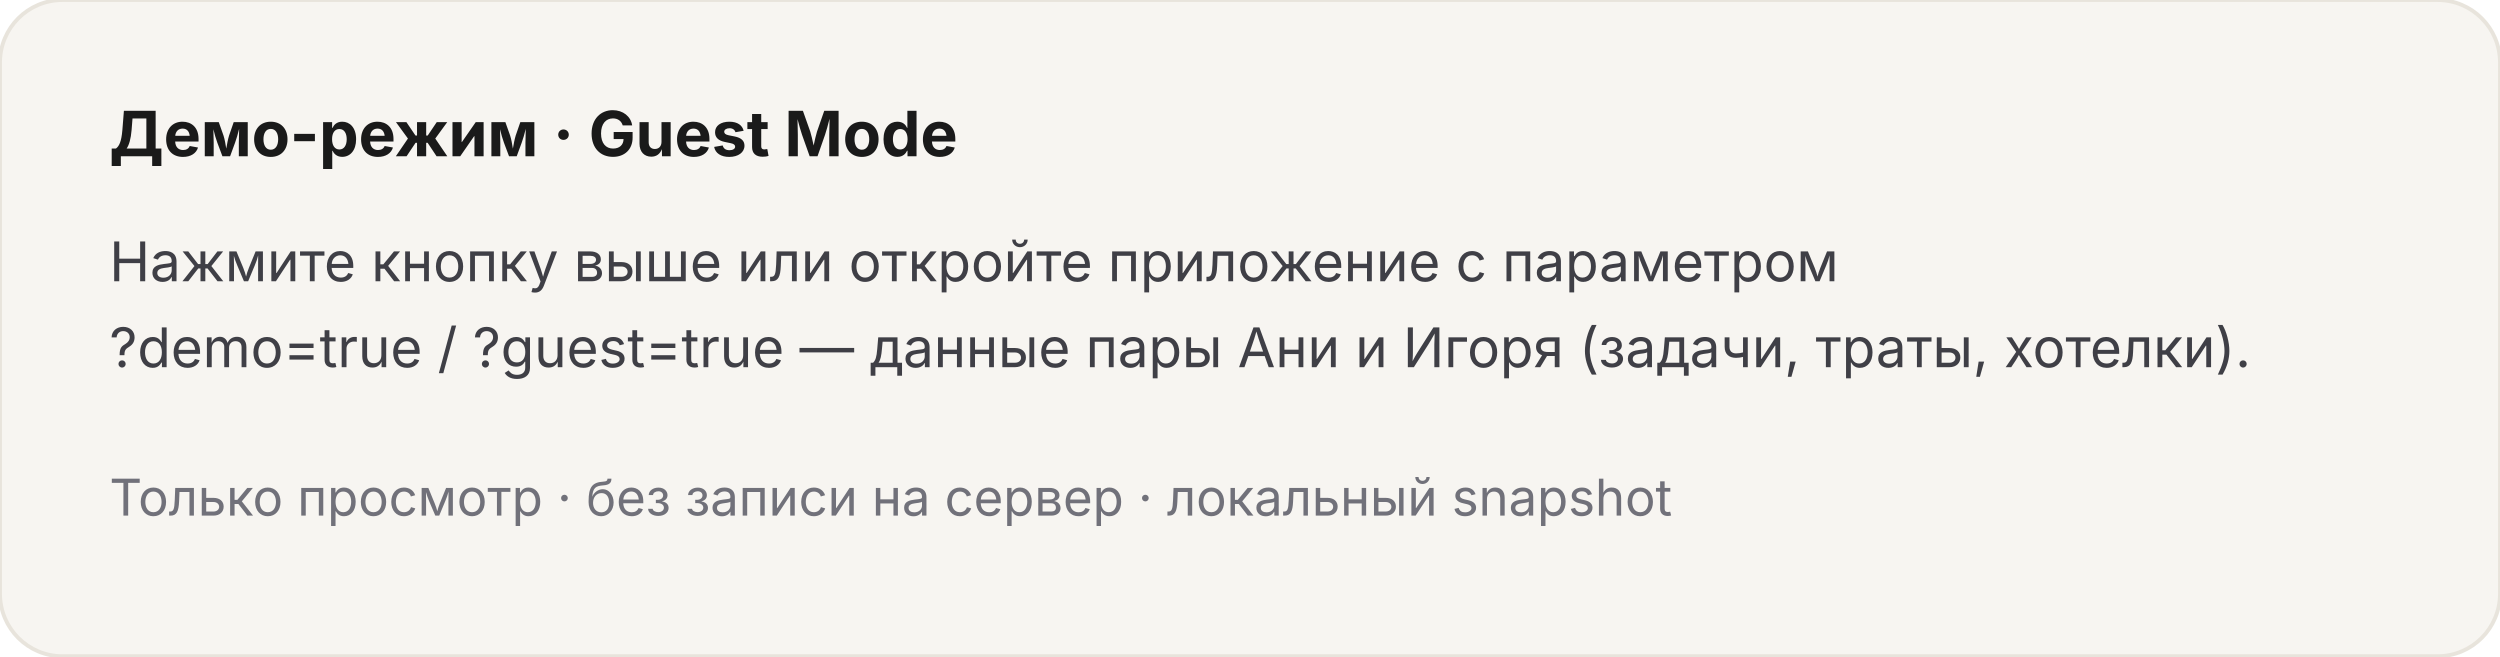
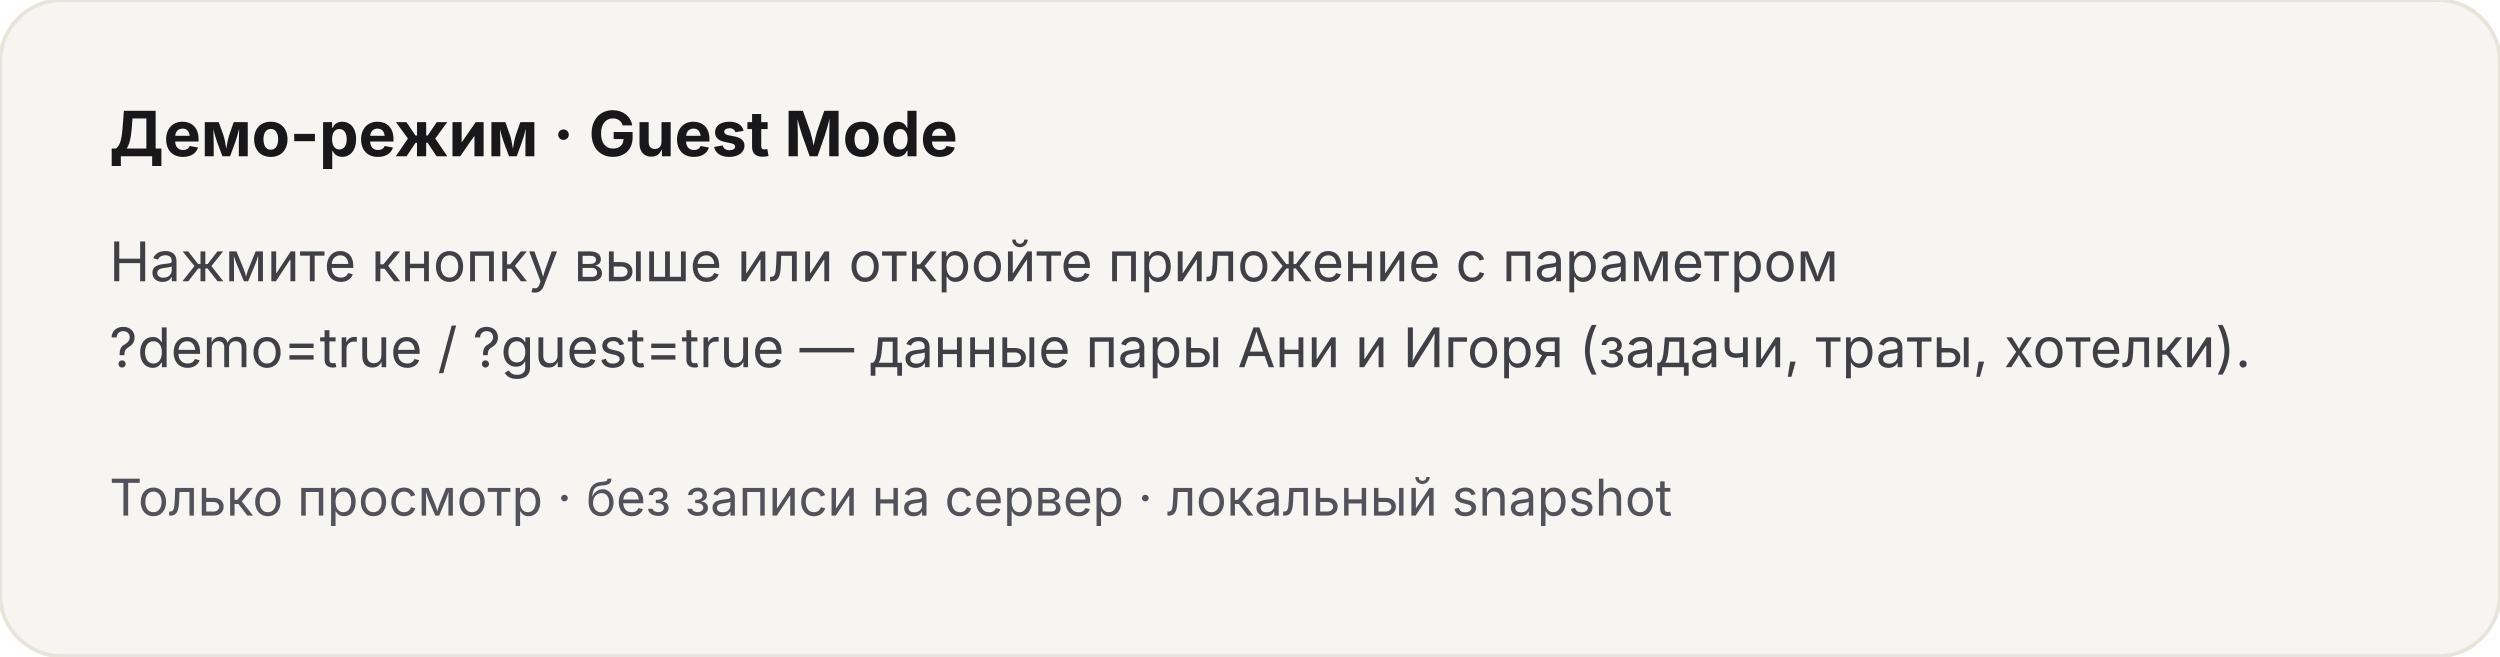
<svg xmlns="http://www.w3.org/2000/svg" width="640" height="168" viewBox="0 0 640 168" role="img" aria-label="Демо-режим · Guest Mode">
-   <rect width="640" height="168" rx="16" ry="16" fill="#F7F5F1" stroke="#E8E4DC" stroke-width="1" />
-   <text x="28" y="40" font-family="system-ui, -apple-system, Segoe UI, sans-serif" font-size="16" font-weight="700" fill="#1a1a1a">Демо-режим · Guest Mode</text>
-   <text x="28" y="72" font-family="system-ui, -apple-system, Segoe UI, sans-serif" font-size="14" fill="#3f3f46">Нажмите кнопку выше или откройте приложение с параметром</text>
-   <text x="28" y="94" font-family="system-ui, -apple-system, Segoe UI, sans-serif" font-size="14" fill="#3f3f46">?demo=true / ?guest=true — данные пары Ани и Игоря (задачи, траты, хотелки).</text>
-   <text x="28" y="132" font-family="system-ui, -apple-system, Segoe UI, sans-serif" font-size="13" fill="#71717a">Только просмотр · без записи на сервер · локальный snapshot</text>
+   <style>
+     .card { fill: #F7F5F1; stroke: #E8E4DC; }
+     .title { fill: #18181b; }
+     .body { fill: #3f3f46; }
+     .muted { fill: #52525b; }
+     @media (prefers-color-scheme: dark) {
+       .card { fill: #27272a; stroke: #3f3f46; }
+       .title { fill: #fafafa; }
+       .body { fill: #d4d4d8; }
+       .muted { fill: #a1a1aa; }
+     }
+   </style>
+   <rect class="card" width="640" height="168" rx="16" ry="16" stroke-width="1" />
+   <text class="title" x="28" y="40" font-family="system-ui, -apple-system, Segoe UI, sans-serif" font-size="16" font-weight="700">Демо-режим · Guest Mode</text>
+   <text class="body" x="28" y="72" font-family="system-ui, -apple-system, Segoe UI, sans-serif" font-size="14">Нажмите кнопку выше или откройте приложение с параметром</text>
+   <text class="body" x="28" y="94" font-family="system-ui, -apple-system, Segoe UI, sans-serif" font-size="14">?demo=true / ?guest=true — данные пары Ани и Игоря (задачи, траты, хотелки).</text>
+   <text class="muted" x="28" y="132" font-family="system-ui, -apple-system, Segoe UI, sans-serif" font-size="13">Только просмотр · без записи на сервер · локальный snapshot</text>
</svg>
